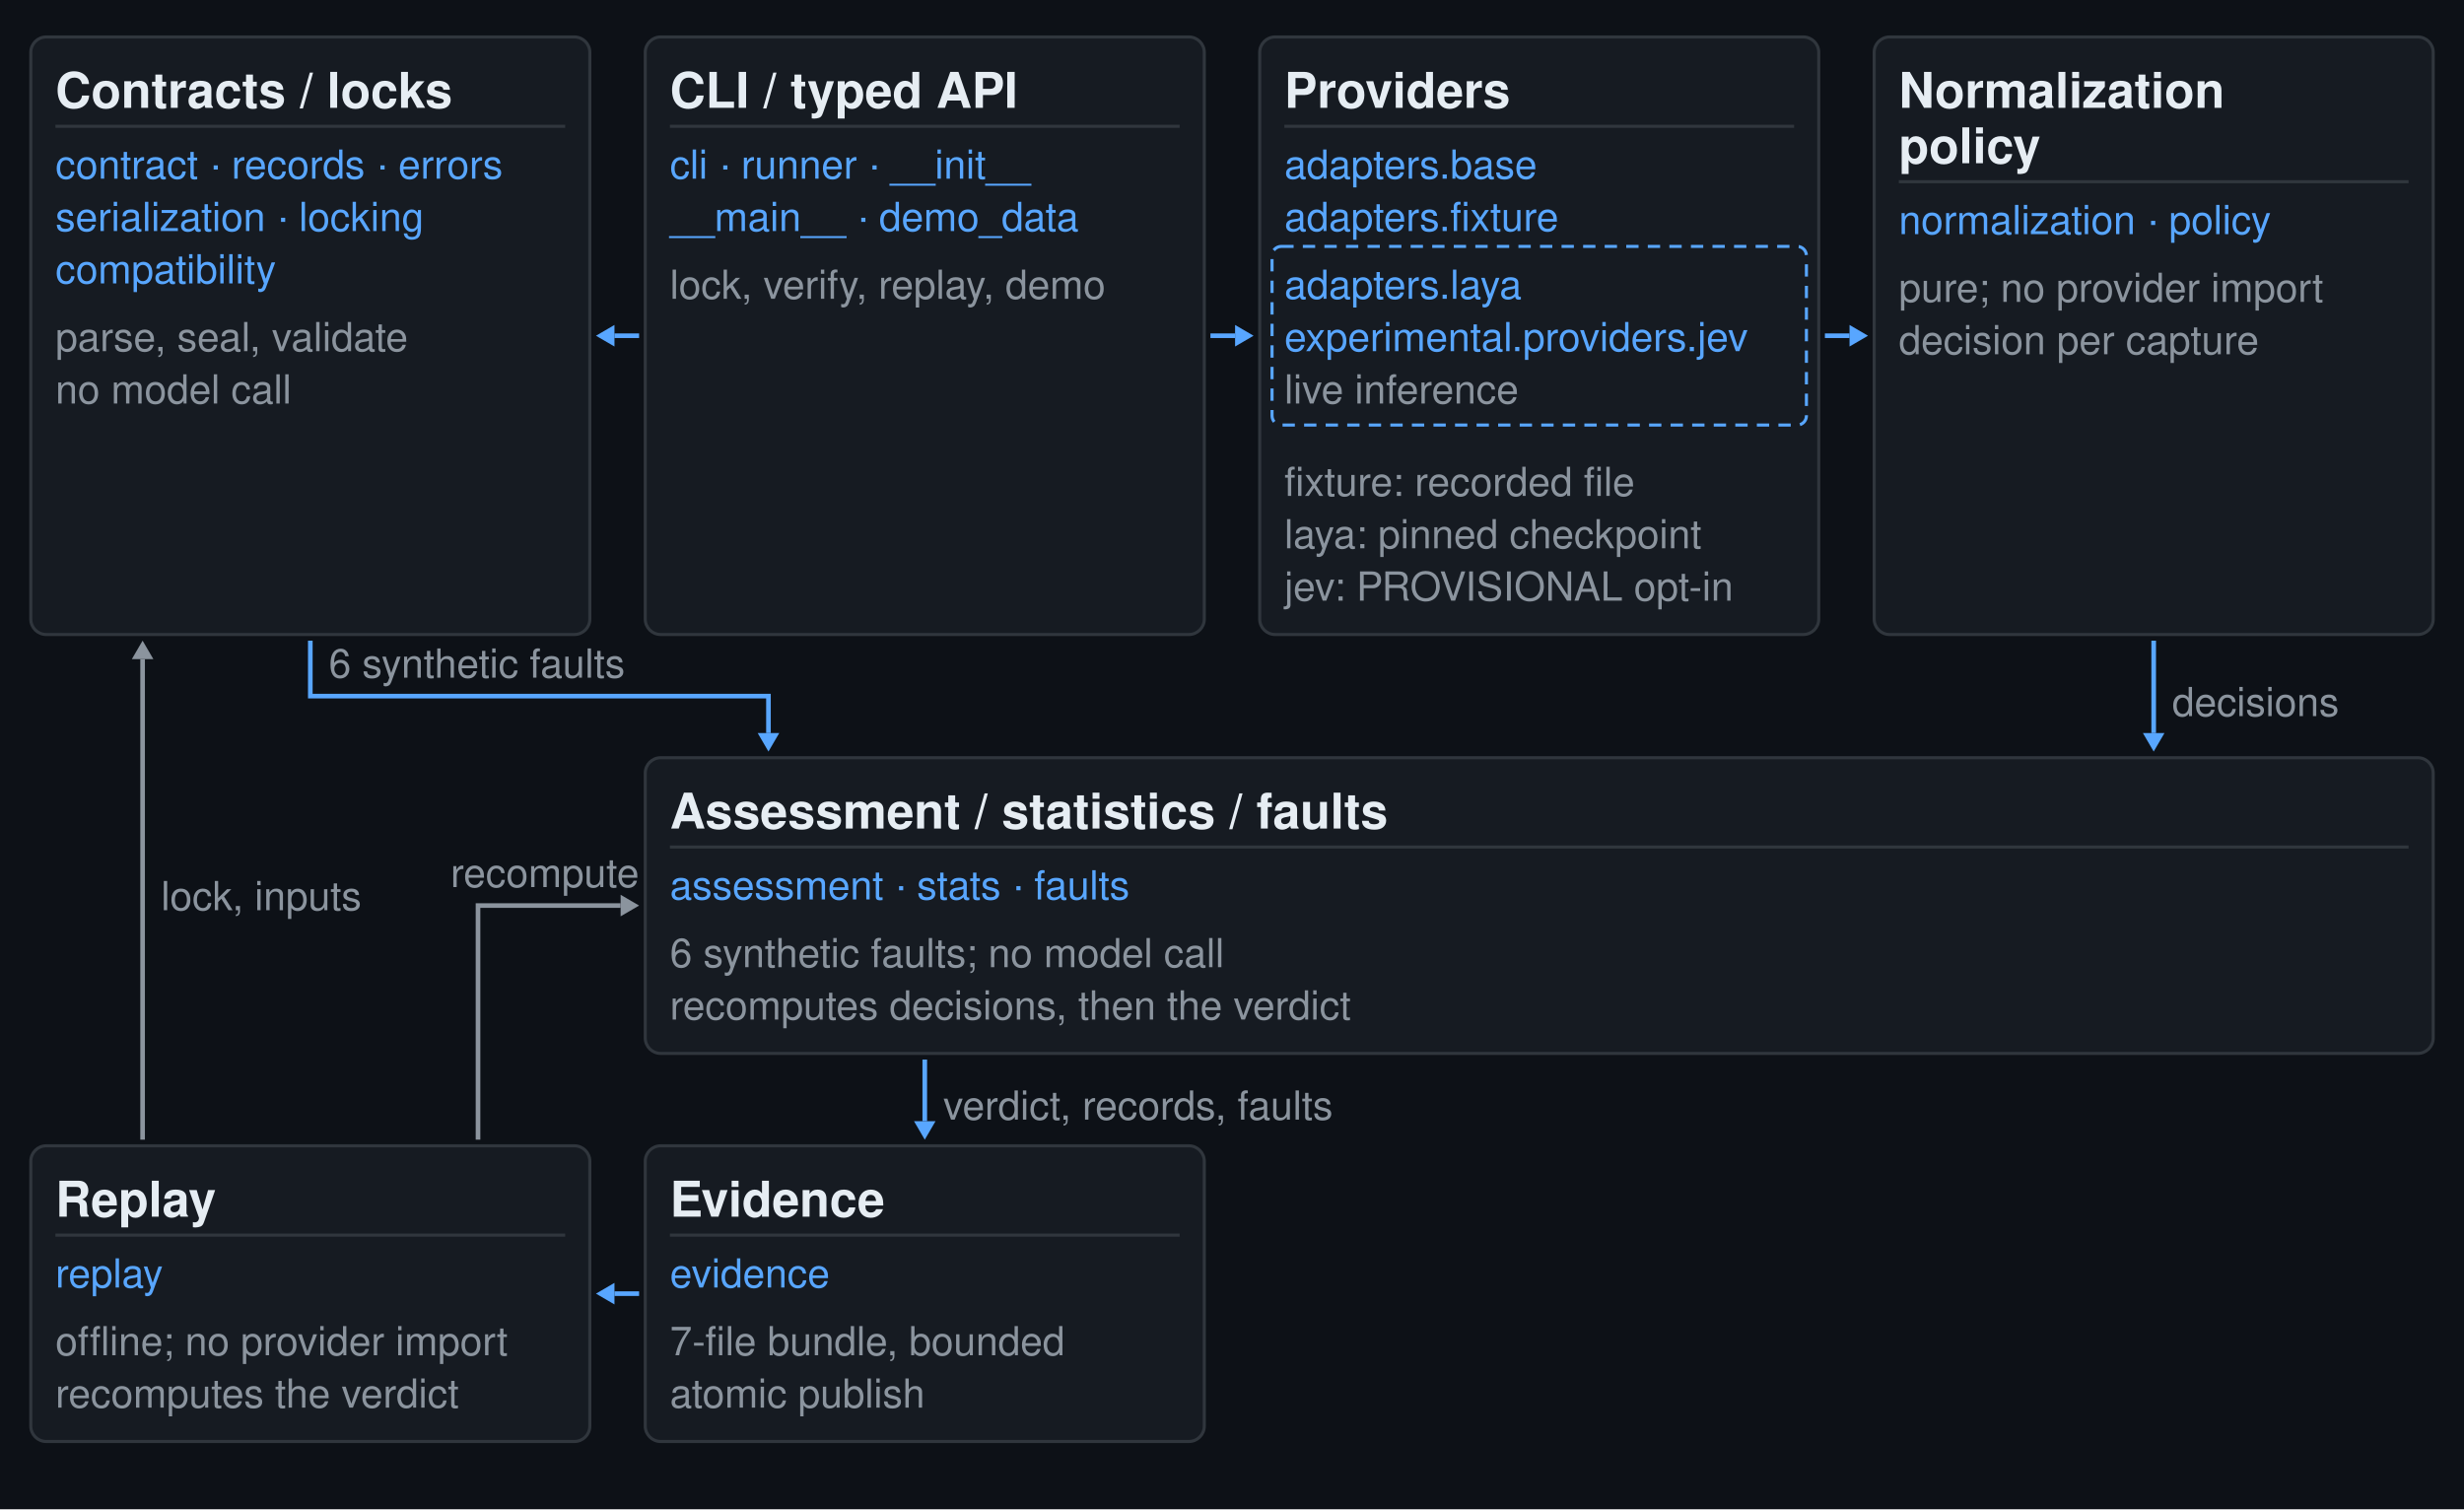
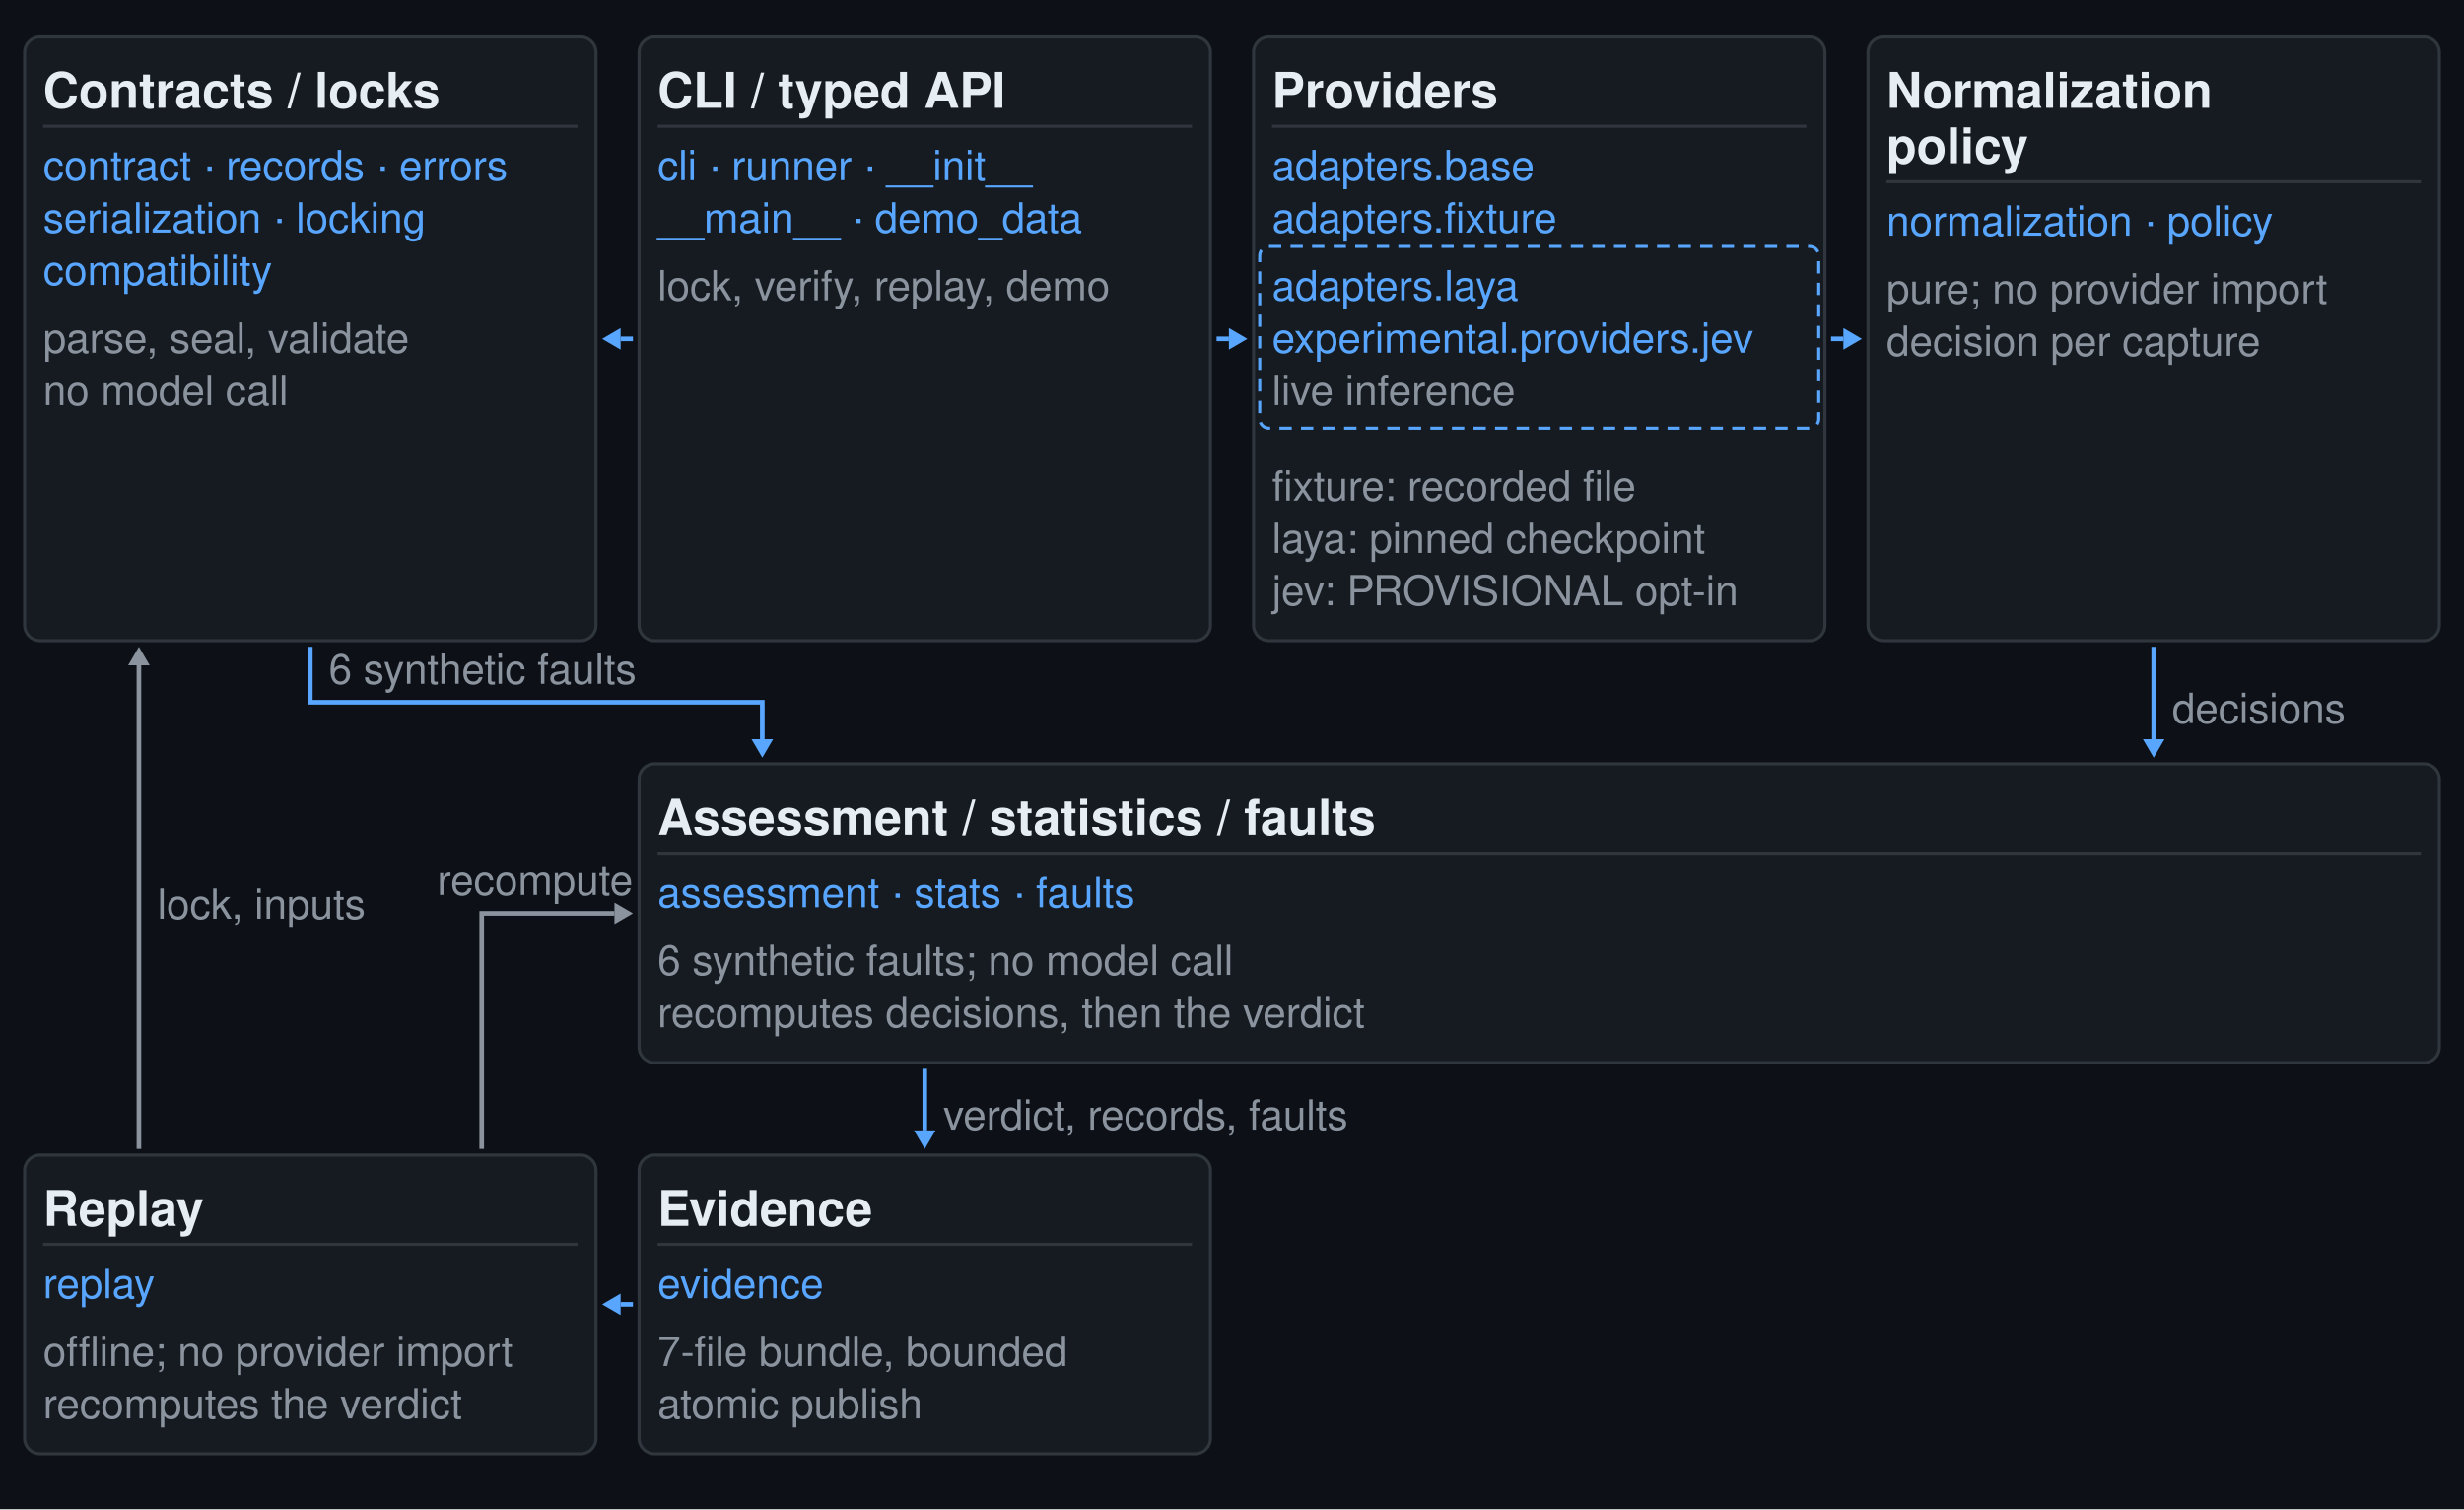
<svg xmlns="http://www.w3.org/2000/svg" aria-labelledby="title desc" height="980" role="img" viewBox="0 0 1600 980" width="1600">
  <rect fill="#0d1117" height="980" width="1600" x="0" y="0" />
  <g font-family="Helvetica, Arial, Liberation Sans, sans-serif" id="group-contracts">
-     <rect fill="#161b22" height="388" rx="10" stroke="#30363d" stroke-width="2" width="363" x="20" y="24" />
-     <text fill="#e6edf3" font-size="32" font-weight="bold" x="36" y="70">Contracts / locks</text>
-     <line stroke="#30363d" stroke-width="2" x1="36" x2="367" y1="82" y2="82" />
-     <text fill="#58a6ff" font-size="26" x="36" y="116">contract · records · errors</text>
-     <text fill="#58a6ff" font-size="26" x="36" y="150">serialization · locking</text>
-     <text fill="#58a6ff" font-size="26" x="36" y="184">compatibility</text>
-     <text fill="#8b949e" font-size="26" x="36" y="228">parse, seal, validate</text>
-     <text fill="#8b949e" font-size="26" x="36" y="262">no model call</text>
+     <rect fill="#161b22" height="392" rx="10" stroke="#30363d" stroke-width="2" width="371" x="16" y="24" />
+     <text fill="#e6edf3" font-size="32" font-weight="bold" x="28" y="70">Contracts / locks</text>
+     <line stroke="#30363d" stroke-width="2" x1="28" x2="375" y1="82" y2="82" />
+     <text fill="#58a6ff" font-size="27" x="28" y="117">contract · records · errors</text>
+     <text fill="#58a6ff" font-size="27" x="28" y="151">serialization · locking</text>
+     <text fill="#58a6ff" font-size="27" x="28" y="185">compatibility</text>
+     <text fill="#8b949e" font-size="27" x="28" y="229">parse, seal, validate</text>
+     <text fill="#8b949e" font-size="27" x="28" y="263">no model call</text>
    <g data-source="contracts" data-target="assessment" id="edge-contracts-assessment">
-       <polyline fill="none" points="201.5,416 201.5,452 499,452 499,476" stroke="#58a6ff" stroke-width="3" />
-       <polygon fill="#58a6ff" points="499,488 492,476 506,476" />
-       <text fill="#8b949e" font-size="26" text-anchor="start" x="213.5" y="440">6 synthetic faults</text>
+       <polyline fill="none" points="201.5,420 201.5,456 495,456 495,480" stroke="#58a6ff" stroke-width="3" />
+       <polygon fill="#58a6ff" points="495,492 488,480 502,480" />
+       <text fill="#8b949e" font-size="27" text-anchor="start" x="213.5" y="444">6 synthetic faults</text>
    </g>
  </g>
  <g font-family="Helvetica, Arial, Liberation Sans, sans-serif" id="group-cli">
-     <rect fill="#161b22" height="388" rx="10" stroke="#30363d" stroke-width="2" width="363" x="419" y="24" />
-     <text fill="#e6edf3" font-size="32" font-weight="bold" x="435" y="70">CLI / typed API</text>
-     <line stroke="#30363d" stroke-width="2" x1="435" x2="766" y1="82" y2="82" />
-     <text fill="#58a6ff" font-size="26" x="435" y="116">cli · runner · __init__</text>
-     <text fill="#58a6ff" font-size="26" x="435" y="150">__main__ · demo_data</text>
-     <text fill="#8b949e" font-size="26" x="435" y="194">lock, verify, replay, demo</text>
+     <rect fill="#161b22" height="392" rx="10" stroke="#30363d" stroke-width="2" width="371" x="415" y="24" />
+     <text fill="#e6edf3" font-size="32" font-weight="bold" x="427" y="70">CLI / typed API</text>
+     <line stroke="#30363d" stroke-width="2" x1="427" x2="774" y1="82" y2="82" />
+     <text fill="#58a6ff" font-size="27" x="427" y="117">cli · runner · __init__</text>
+     <text fill="#58a6ff" font-size="27" x="427" y="151">__main__ · demo_data</text>
+     <text fill="#8b949e" font-size="27" x="427" y="195">lock, verify, replay, demo</text>
    <g data-source="cli" data-target="contracts" id="edge-cli-contracts">
-       <polyline fill="none" points="415,218 399,218" stroke="#58a6ff" stroke-width="3" />
-       <polygon fill="#58a6ff" points="387,218 399,211 399,225" />
+       <polyline fill="none" points="411,220 403,220" stroke="#58a6ff" stroke-width="3" />
+       <polygon fill="#58a6ff" points="391,220 403,213 403,227" />
    </g>
    <g data-source="cli" data-target="providers" id="edge-cli-providers">
-       <polyline fill="none" points="786,218 802,218" stroke="#58a6ff" stroke-width="3" />
-       <polygon fill="#58a6ff" points="814,218 802,211 802,225" />
+       <polyline fill="none" points="790,220 798,220" stroke="#58a6ff" stroke-width="3" />
+       <polygon fill="#58a6ff" points="810,220 798,213 798,227" />
    </g>
  </g>
  <g font-family="Helvetica, Arial, Liberation Sans, sans-serif" id="group-providers">
-     <rect fill="#161b22" height="388" rx="10" stroke="#30363d" stroke-width="2" width="363" x="818" y="24" />
-     <text fill="#e6edf3" font-size="32" font-weight="bold" x="834" y="70">Providers</text>
-     <line stroke="#30363d" stroke-width="2" x1="834" x2="1165" y1="82" y2="82" />
-     <text fill="#58a6ff" font-size="26" x="834" y="116">adapters.base</text>
-     <text fill="#58a6ff" font-size="26" x="834" y="150">adapters.fixture</text>
+     <rect fill="#161b22" height="392" rx="10" stroke="#30363d" stroke-width="2" width="371" x="814" y="24" />
+     <text fill="#e6edf3" font-size="32" font-weight="bold" x="826" y="70">Providers</text>
+     <line stroke="#30363d" stroke-width="2" x1="826" x2="1173" y1="82" y2="82" />
+     <text fill="#58a6ff" font-size="27" x="826" y="117">adapters.base</text>
+     <text fill="#58a6ff" font-size="27" x="826" y="151">adapters.fixture</text>
    <g id="live-boundary-providers">
-       <rect fill="none" height="116" rx="6" stroke="#58a6ff" stroke-dasharray="8 6" stroke-width="2" width="347" x="826" y="160" />
-       <text fill="#58a6ff" font-size="26" x="834" y="194">adapters.laya</text>
-       <text fill="#58a6ff" font-size="26" x="834" y="228">experimental.providers.jev</text>
-       <text fill="#8b949e" font-size="26" x="834" y="262">live inference</text>
+       <rect fill="none" height="118" rx="6" stroke="#58a6ff" stroke-dasharray="8 6" stroke-width="2" width="363" x="818" y="160" />
+       <text fill="#58a6ff" font-size="27" x="826" y="195">adapters.laya</text>
+       <text fill="#58a6ff" font-size="27" x="826" y="229">experimental.providers.jev</text>
+       <text fill="#8b949e" font-size="27" x="826" y="263">live inference</text>
    </g>
-     <text fill="#8b949e" font-size="26" x="834" y="322">fixture: recorded file</text>
-     <text fill="#8b949e" font-size="26" x="834" y="356">laya: pinned checkpoint</text>
-     <text fill="#8b949e" font-size="26" x="834" y="390">jev: PROVISIONAL opt-in</text>
+     <text fill="#8b949e" font-size="27" x="826" y="325">fixture: recorded file</text>
+     <text fill="#8b949e" font-size="27" x="826" y="359">laya: pinned checkpoint</text>
+     <text fill="#8b949e" font-size="27" x="826" y="393">jev: PROVISIONAL opt-in</text>
    <g data-source="providers" data-target="normalization" id="edge-providers-normalization">
-       <polyline fill="none" points="1185,218 1201,218" stroke="#58a6ff" stroke-width="3" />
-       <polygon fill="#58a6ff" points="1213,218 1201,211 1201,225" />
+       <polyline fill="none" points="1189,220 1197,220" stroke="#58a6ff" stroke-width="3" />
+       <polygon fill="#58a6ff" points="1209,220 1197,213 1197,227" />
    </g>
  </g>
  <g font-family="Helvetica, Arial, Liberation Sans, sans-serif" id="group-normalization">
-     <rect fill="#161b22" height="388" rx="10" stroke="#30363d" stroke-width="2" width="363" x="1217" y="24" />
-     <text fill="#e6edf3" font-size="32" font-weight="bold" x="1233" y="70">Normalization</text>
-     <text fill="#e6edf3" font-size="32" font-weight="bold" x="1233" y="106">policy</text>
-     <line stroke="#30363d" stroke-width="2" x1="1233" x2="1564" y1="118" y2="118" />
-     <text fill="#58a6ff" font-size="26" x="1233" y="152">normalization · policy</text>
-     <text fill="#8b949e" font-size="26" x="1233" y="196">pure; no provider import</text>
-     <text fill="#8b949e" font-size="26" x="1233" y="230">decision per capture</text>
+     <rect fill="#161b22" height="392" rx="10" stroke="#30363d" stroke-width="2" width="371" x="1213" y="24" />
+     <text fill="#e6edf3" font-size="32" font-weight="bold" x="1225" y="70">Normalization</text>
+     <text fill="#e6edf3" font-size="32" font-weight="bold" x="1225" y="106">policy</text>
+     <line stroke="#30363d" stroke-width="2" x1="1225" x2="1572" y1="118" y2="118" />
+     <text fill="#58a6ff" font-size="27" x="1225" y="153">normalization · policy</text>
+     <text fill="#8b949e" font-size="27" x="1225" y="197">pure; no provider import</text>
+     <text fill="#8b949e" font-size="27" x="1225" y="231">decision per capture</text>
    <g data-source="normalization" data-target="assessment" id="edge-normalization-assessment">
-       <polyline fill="none" points="1398.5,416 1398.5,476" stroke="#58a6ff" stroke-width="3" />
-       <polygon fill="#58a6ff" points="1398.5,488 1391.5,476 1405.5,476" />
-       <text fill="#8b949e" font-size="26" text-anchor="start" x="1410.5" y="465">decisions</text>
+       <polyline fill="none" points="1398.5,420 1398.5,480" stroke="#58a6ff" stroke-width="3" />
+       <polygon fill="#58a6ff" points="1398.5,492 1391.5,480 1405.5,480" />
+       <text fill="#8b949e" font-size="27" text-anchor="start" x="1410.5" y="469.5">decisions</text>
    </g>
  </g>
  <g font-family="Helvetica, Arial, Liberation Sans, sans-serif" id="group-assessment">
-     <rect fill="#161b22" height="192" rx="10" stroke="#30363d" stroke-width="2" width="1161" x="419" y="492" />
-     <text fill="#e6edf3" font-size="32" font-weight="bold" x="435" y="538">Assessment / statistics / faults</text>
-     <line stroke="#30363d" stroke-width="2" x1="435" x2="1564" y1="550" y2="550" />
-     <text fill="#58a6ff" font-size="26" x="435" y="584">assessment · stats · faults</text>
-     <text fill="#8b949e" font-size="26" x="435" y="628">6 synthetic faults; no model call</text>
-     <text fill="#8b949e" font-size="26" x="435" y="662">recomputes decisions, then the verdict</text>
+     <rect fill="#161b22" height="194" rx="10" stroke="#30363d" stroke-width="2" width="1169" x="415" y="496" />
+     <text fill="#e6edf3" font-size="32" font-weight="bold" x="427" y="542">Assessment / statistics / faults</text>
+     <line stroke="#30363d" stroke-width="2" x1="427" x2="1572" y1="554" y2="554" />
+     <text fill="#58a6ff" font-size="27" x="427" y="589">assessment · stats · faults</text>
+     <text fill="#8b949e" font-size="27" x="427" y="633">6 synthetic faults; no model call</text>
+     <text fill="#8b949e" font-size="27" x="427" y="667">recomputes decisions, then the verdict</text>
    <g data-source="assessment" data-target="evidence" id="edge-assessment-evidence">
-       <polyline fill="none" points="600.5,688 600.5,728" stroke="#58a6ff" stroke-width="3" />
-       <polygon fill="#58a6ff" points="600.5,740 593.5,728 607.5,728" />
-       <text fill="#8b949e" font-size="26" text-anchor="start" x="612.5" y="727">verdict, records, faults</text>
+       <polyline fill="none" points="600.5,694 600.5,734" stroke="#58a6ff" stroke-width="3" />
+       <polygon fill="#58a6ff" points="600.5,746 593.5,734 607.5,734" />
+       <text fill="#8b949e" font-size="27" text-anchor="start" x="612.5" y="733.5">verdict, records, faults</text>
    </g>
  </g>
  <g font-family="Helvetica, Arial, Liberation Sans, sans-serif" id="group-evidence">
-     <rect fill="#161b22" height="192" rx="10" stroke="#30363d" stroke-width="2" width="363" x="419" y="744" />
-     <text fill="#e6edf3" font-size="32" font-weight="bold" x="435" y="790">Evidence</text>
-     <line stroke="#30363d" stroke-width="2" x1="435" x2="766" y1="802" y2="802" />
-     <text fill="#58a6ff" font-size="26" x="435" y="836">evidence</text>
-     <text fill="#8b949e" font-size="26" x="435" y="880">7-file bundle, bounded</text>
-     <text fill="#8b949e" font-size="26" x="435" y="914">atomic publish</text>
+     <rect fill="#161b22" height="194" rx="10" stroke="#30363d" stroke-width="2" width="371" x="415" y="750" />
+     <text fill="#e6edf3" font-size="32" font-weight="bold" x="427" y="796">Evidence</text>
+     <line stroke="#30363d" stroke-width="2" x1="427" x2="774" y1="808" y2="808" />
+     <text fill="#58a6ff" font-size="27" x="427" y="843">evidence</text>
+     <text fill="#8b949e" font-size="27" x="427" y="887">7-file bundle, bounded</text>
+     <text fill="#8b949e" font-size="27" x="427" y="921">atomic publish</text>
    <g data-source="evidence" data-target="replay" id="edge-evidence-replay">
-       <polyline fill="none" points="415,840 399,840" stroke="#58a6ff" stroke-width="3" />
-       <polygon fill="#58a6ff" points="387,840 399,833 399,847" />
+       <polyline fill="none" points="411,847 403,847" stroke="#58a6ff" stroke-width="3" />
+       <polygon fill="#58a6ff" points="391,847 403,840 403,854" />
    </g>
  </g>
  <g font-family="Helvetica, Arial, Liberation Sans, sans-serif" id="group-replay">
-     <rect fill="#161b22" height="192" rx="10" stroke="#30363d" stroke-width="2" width="363" x="20" y="744" />
-     <text fill="#e6edf3" font-size="32" font-weight="bold" x="36" y="790">Replay</text>
-     <line stroke="#30363d" stroke-width="2" x1="36" x2="367" y1="802" y2="802" />
-     <text fill="#58a6ff" font-size="26" x="36" y="836">replay</text>
-     <text fill="#8b949e" font-size="26" x="36" y="880">offline; no provider import</text>
-     <text fill="#8b949e" font-size="26" x="36" y="914">recomputes the verdict</text>
+     <rect fill="#161b22" height="194" rx="10" stroke="#30363d" stroke-width="2" width="371" x="16" y="750" />
+     <text fill="#e6edf3" font-size="32" font-weight="bold" x="28" y="796">Replay</text>
+     <line stroke="#30363d" stroke-width="2" x1="28" x2="375" y1="808" y2="808" />
+     <text fill="#58a6ff" font-size="27" x="28" y="843">replay</text>
+     <text fill="#8b949e" font-size="27" x="28" y="887">offline; no provider import</text>
+     <text fill="#8b949e" font-size="27" x="28" y="921">recomputes the verdict</text>
    <g data-source="replay" data-target="contracts" id="edge-replay-contracts">
-       <polyline fill="none" points="92.6,740 92.6,428" stroke="#8b949e" stroke-width="3" />
-       <polygon fill="#8b949e" points="92.6,416 85.6,428 99.6,428" />
-       <text fill="#8b949e" font-size="26" text-anchor="start" x="104.6" y="591">lock, inputs</text>
+       <polyline fill="none" points="90.2,746 90.2,432" stroke="#8b949e" stroke-width="3" />
+       <polygon fill="#8b949e" points="90.2,420 83.2,432 97.2,432" />
+       <text fill="#8b949e" font-size="27" text-anchor="start" x="102.2" y="596.5">lock, inputs</text>
    </g>
    <g data-source="replay" data-target="assessment" id="edge-replay-assessment">
-       <polyline fill="none" points="310.4,740 310.4,588 403,588" stroke="#8b949e" stroke-width="3" />
-       <polygon fill="#8b949e" points="415,588 403,581 403,595" />
-       <text fill="#8b949e" font-size="26" text-anchor="end" x="415" y="576">recompute</text>
+       <polyline fill="none" points="312.8,746 312.8,593 399,593" stroke="#8b949e" stroke-width="3" />
+       <polygon fill="#8b949e" points="411,593 399,586 399,600" />
+       <text fill="#8b949e" font-size="27" text-anchor="end" x="411" y="581">recompute</text>
    </g>
  </g>
</svg>
